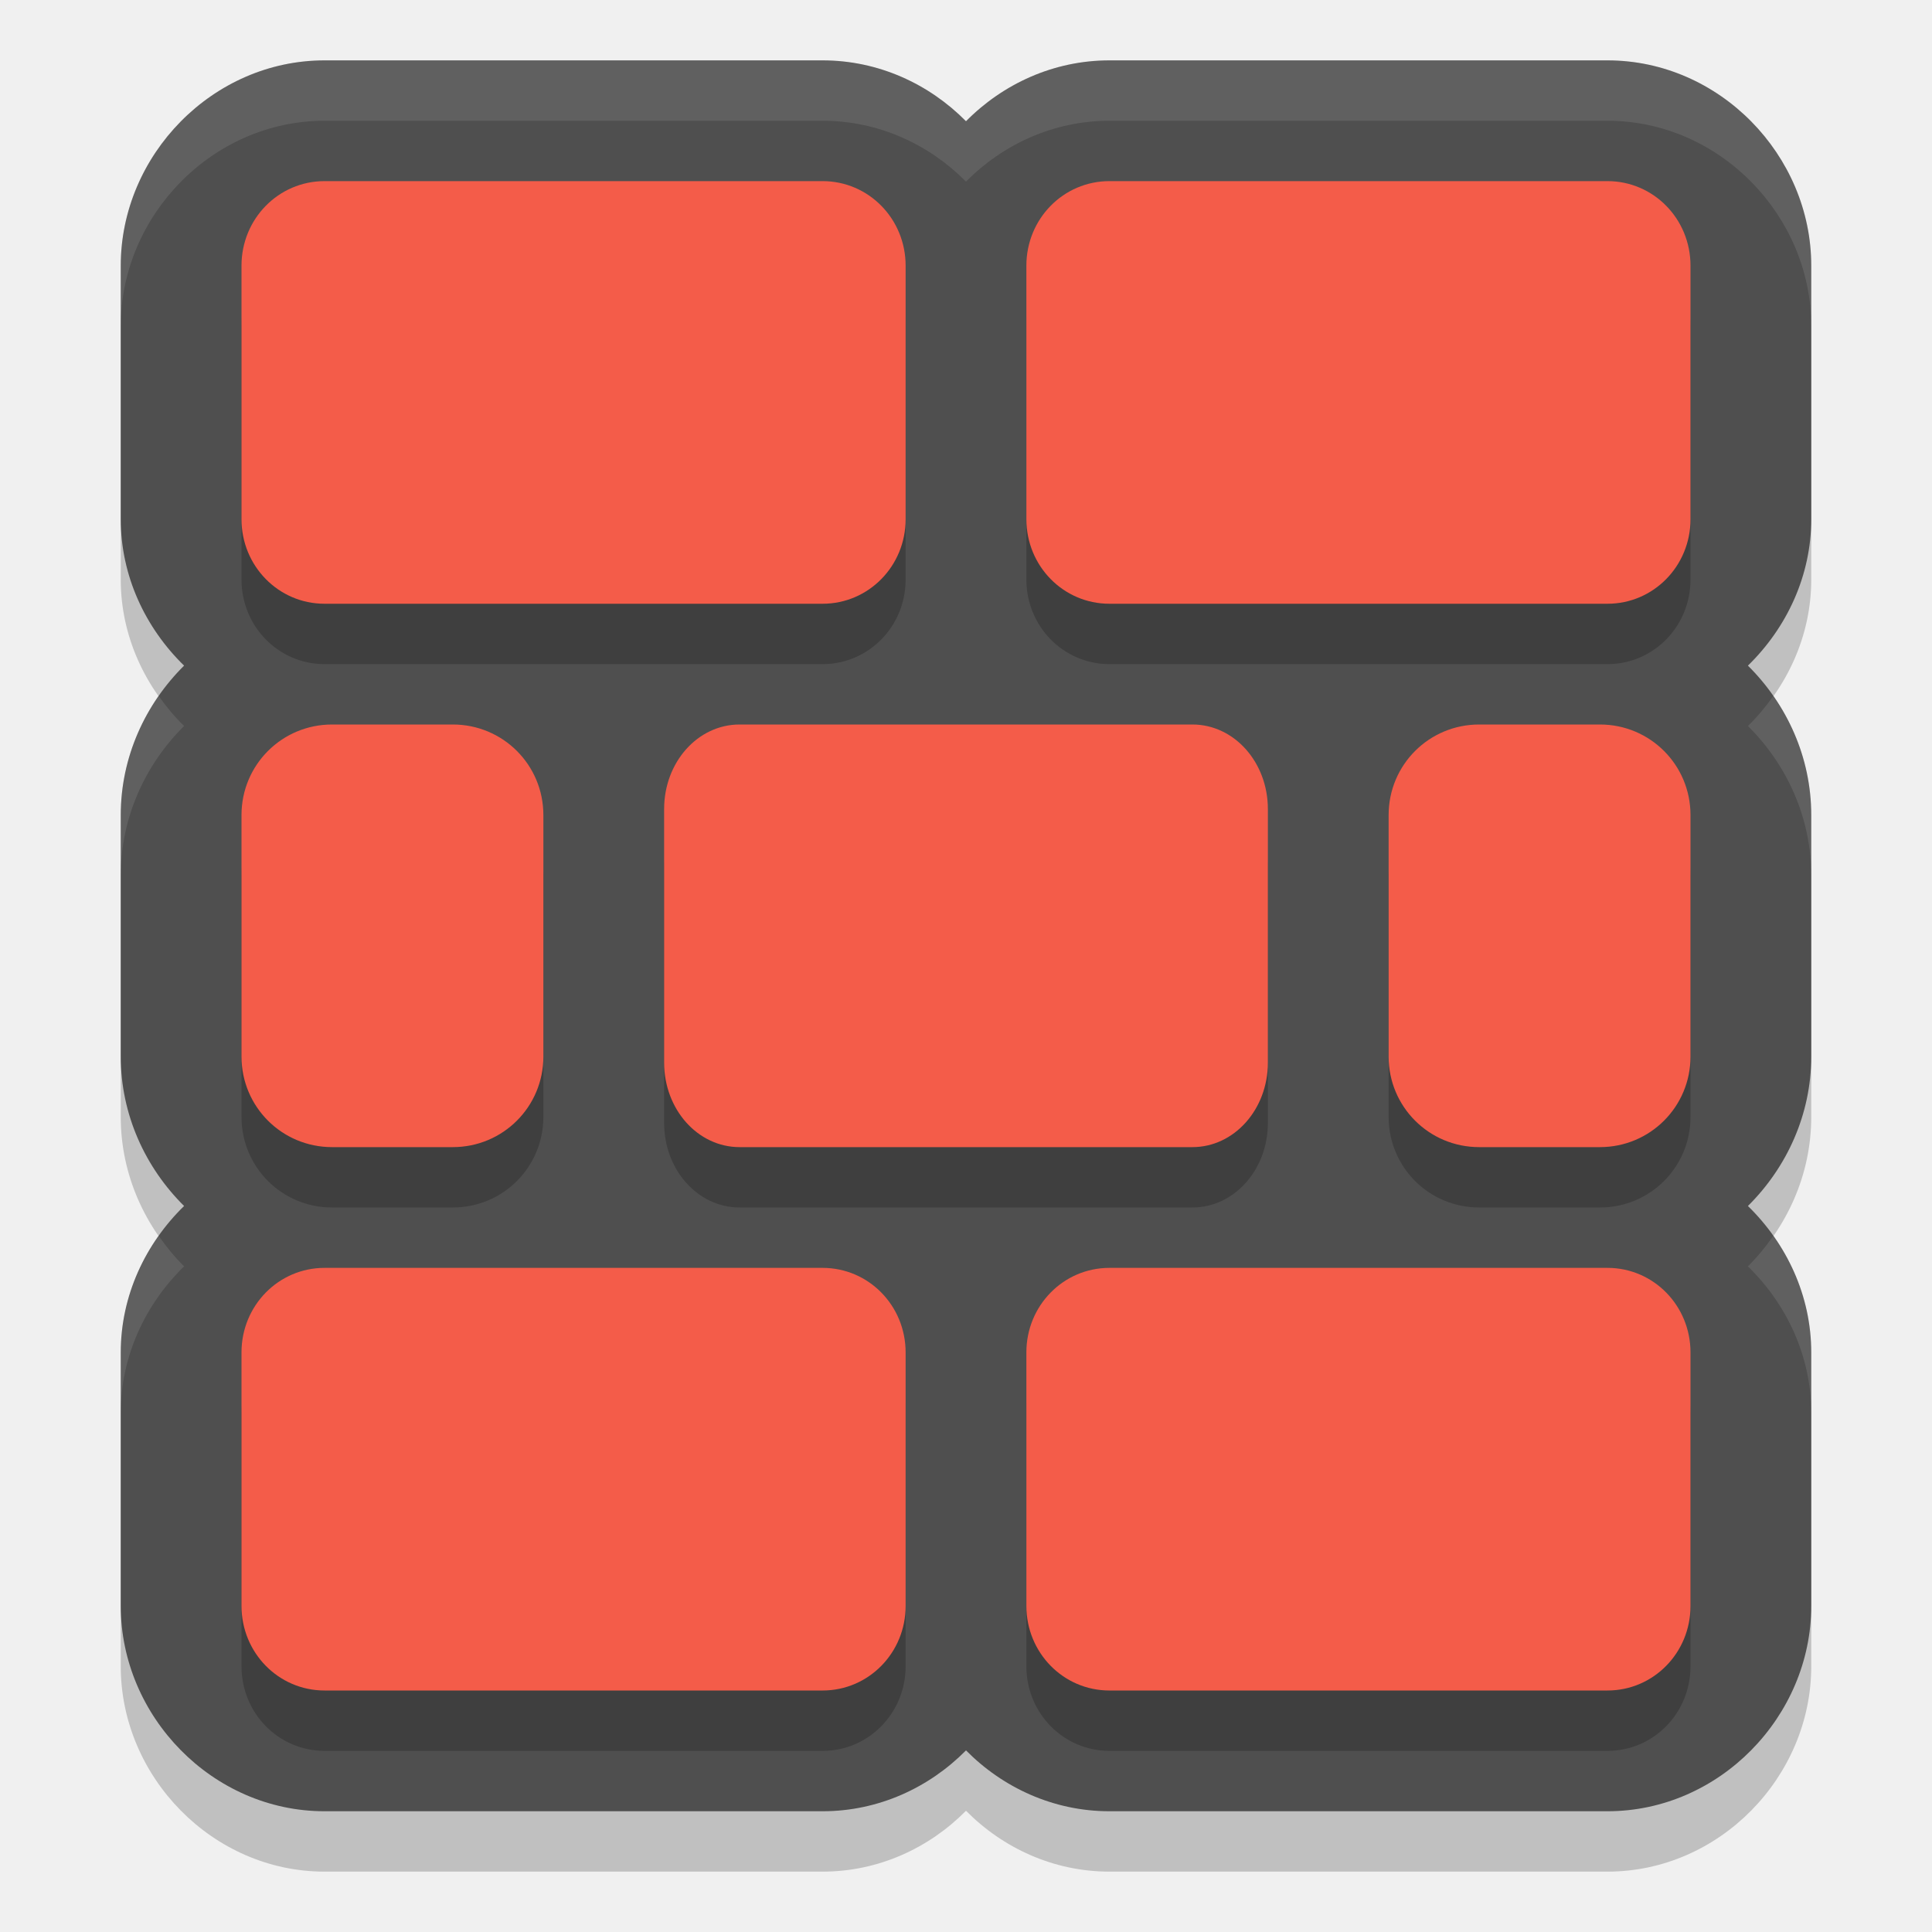
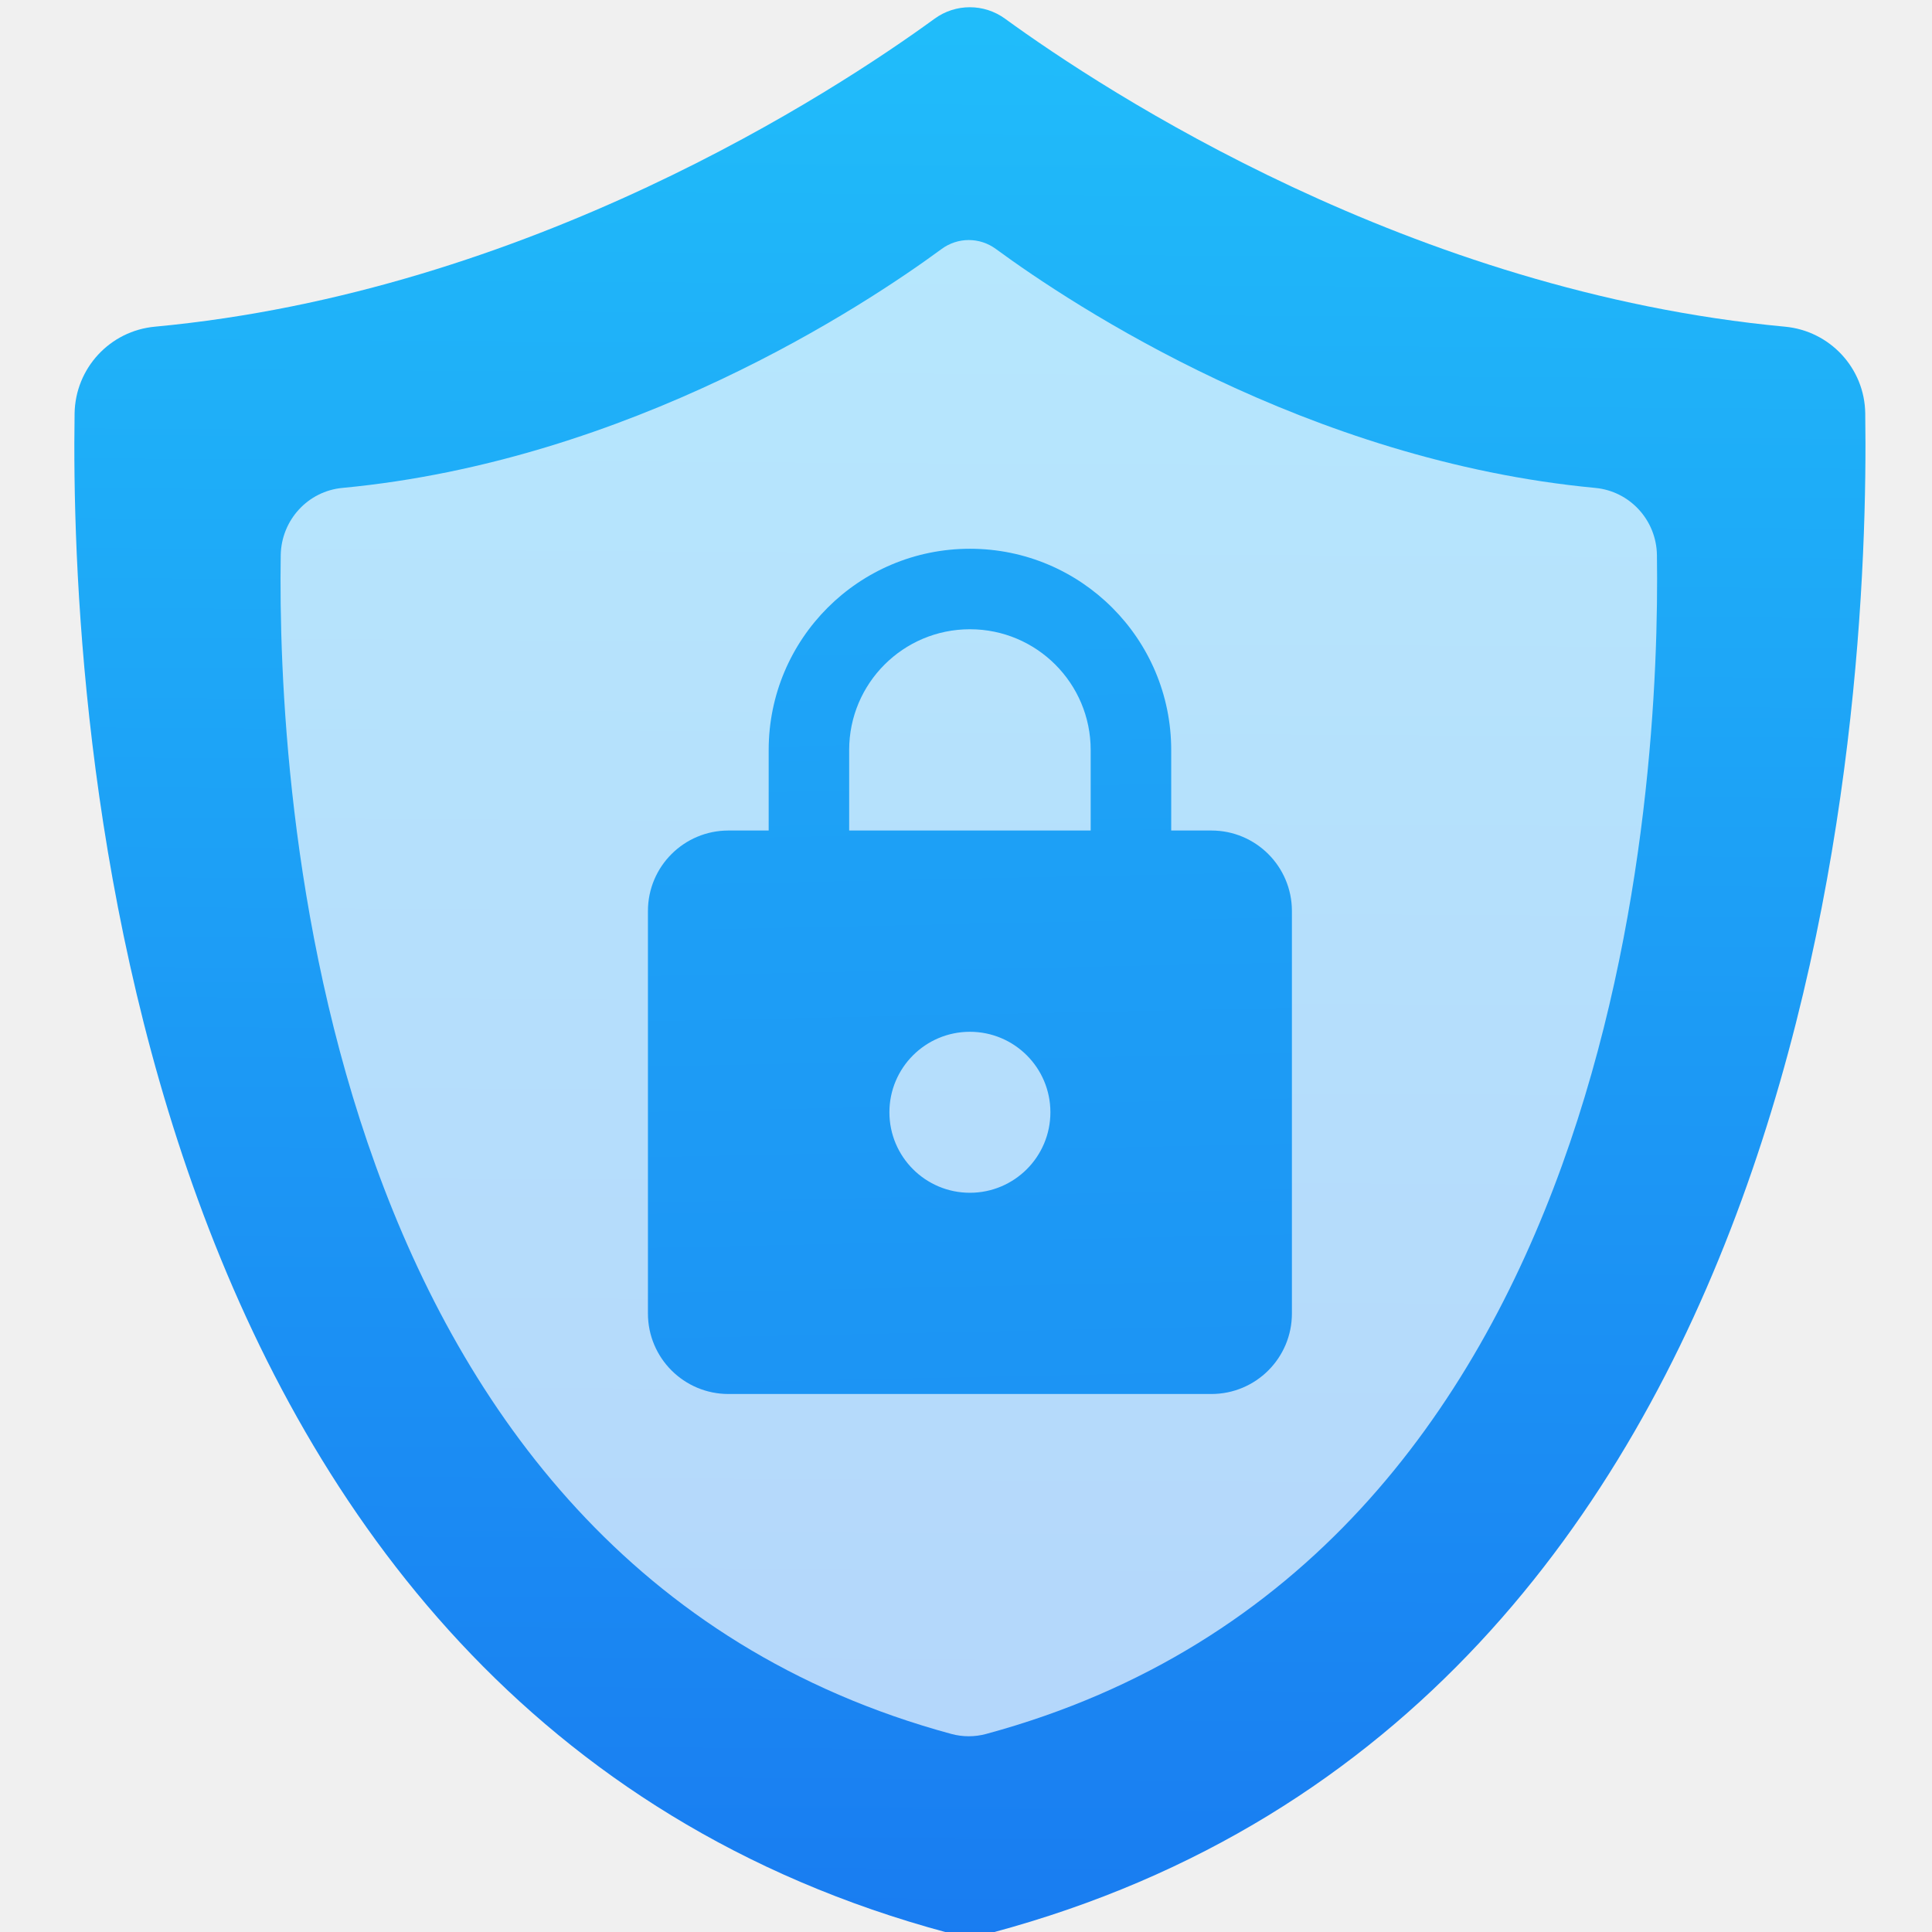
- <svg xmlns="http://www.w3.org/2000/svg" width="32" height="32" version="1">
-   <path style="opacity:0.2" d="M 5.375,2 C 3.52,2 2,3.571 2,5.4 L 2,9.6 c 0,0.939 0.408,1.801 1.049,2.426 C 2.405,12.663 2,13.542 2,14.5 l 0,4 c 0,0.958 0.405,1.837 1.049,2.475 C 2.408,21.6 2,22.461 2,23.4 l 0,4.199 C 2,29.429 3.52,31 5.375,31 l 8.25,0 C 14.549,31 15.389,30.61 16,29.992 16.611,30.61 17.451,31 18.375,31 l 8.25,0 C 28.48,31 30,29.429 30,27.6 l 0,-4.199 C 30,22.461 29.592,21.6 28.951,20.975 29.595,20.337 30,19.458 30,18.5 l 0,-4 C 30,13.542 29.595,12.663 28.951,12.025 29.592,11.4 30,10.539 30,9.6 L 30,5.4 C 30,3.571 28.48,2 26.625,2 l -8.25,0 C 17.451,2 16.611,2.39 16,3.008 15.389,2.39 14.549,2 13.625,2 Z" />
-   <path style="fill:#4f4f4f" d="M 5.375,1 C 3.52,1 2,2.571 2,4.4 L 2,8.6 C 2,9.539 2.408,10.4 3.049,11.025 2.405,11.663 2,12.542 2,13.5 l 0,4 c 0,0.958 0.405,1.837 1.049,2.475 C 2.408,20.6 2,21.461 2,22.4 l 0,4.199 C 2,28.429 3.52,30 5.375,30 l 8.25,0 C 14.549,30 15.389,29.61 16,28.992 16.611,29.61 17.451,30 18.375,30 l 8.25,0 C 28.48,30 30,28.429 30,26.6 l 0,-4.199 C 30,21.461 29.592,20.6 28.951,19.975 29.595,19.337 30,18.458 30,17.5 l 0,-4 C 30,12.542 29.595,11.663 28.951,11.025 29.592,10.4 30,9.539 30,8.6 L 30,4.4 C 30,2.571 28.48,1 26.625,1 l -8.25,0 C 17.451,1 16.611,1.39 16,2.008 15.389,1.39 14.549,1 13.625,1 Z" />
-   <path style="opacity:0.2" d="M 5.375,4 C 4.613,4 4,4.625 4,5.4 L 4,9.6 C 4,10.375 4.613,11 5.375,11 l 8.25,0 C 14.387,11 15,10.375 15,9.6 L 15,5.4 C 15,4.625 14.387,4 13.625,4 l -8.25,0 z m 13,0 C 17.613,4 17,4.625 17,5.4 l 0,4.199 C 17,10.375 17.613,11 18.375,11 l 8.25,0 C 27.387,11 28,10.375 28,9.6 L 28,5.4 C 28,4.625 27.387,4 26.625,4 l -8.25,0 z M 5.5,13 C 4.669,13 4,13.669 4,14.5 l 0,4 C 4,19.331 4.669,20 5.5,20 l 2,0 C 8.331,20 9,19.331 9,18.5 l 0,-4 C 9,13.669 8.331,13 7.5,13 l -2,0 z m 6.75,0 C 11.557,13 11,13.625 11,14.4 l 0,4.199 C 11,19.375 11.557,20 12.25,20 l 7.5,0 C 20.442,20 21,19.375 21,18.6 l 0,-4.199 C 21,13.625 20.442,13 19.75,13 l -7.5,0 z M 24.5,13 C 23.669,13 23,13.669 23,14.5 l 0,4 c 0,0.831 0.669,1.5 1.5,1.5 l 2,0 c 0.831,0 1.5,-0.669 1.5,-1.5 l 0,-4 C 28,13.669 27.331,13 26.5,13 l -2,0 z M 5.375,22 C 4.613,22 4,22.625 4,23.4 l 0,4.199 C 4,28.375 4.613,29 5.375,29 l 8.25,0 C 14.387,29 15,28.375 15,27.6 l 0,-4.199 C 15,22.625 14.387,22 13.625,22 l -8.25,0 z m 13,0 C 17.613,22 17,22.625 17,23.4 l 0,4.199 C 17,28.375 17.613,29 18.375,29 l 8.25,0 C 27.387,29 28,28.375 28,27.6 l 0,-4.199 C 28,22.625 27.387,22 26.625,22 l -8.25,0 z" />
-   <path style="fill:#f45c49" d="M 5.375,3 C 4.613,3 4,3.625 4,4.4 L 4,8.6 C 4,9.375 4.613,10 5.375,10 l 8.25,0 C 14.387,10 15,9.375 15,8.6 L 15,4.4 C 15,3.625 14.387,3 13.625,3 l -8.25,0 z m 13,0 C 17.613,3 17,3.625 17,4.4 l 0,4.199 C 17,9.375 17.613,10 18.375,10 l 8.25,0 C 27.387,10 28,9.375 28,8.6 L 28,4.4 C 28,3.625 27.387,3 26.625,3 l -8.25,0 z M 5.5,12 C 4.669,12 4,12.669 4,13.5 l 0,4 C 4,18.331 4.669,19 5.5,19 l 2,0 C 8.331,19 9,18.331 9,17.5 l 0,-4 C 9,12.669 8.331,12 7.5,12 l -2,0 z m 6.75,0 C 11.557,12 11,12.625 11,13.4 l 0,4.199 C 11,18.375 11.557,19 12.25,19 l 7.5,0 C 20.442,19 21,18.375 21,17.6 l 0,-4.199 C 21,12.625 20.442,12 19.75,12 l -7.5,0 z M 24.5,12 C 23.669,12 23,12.669 23,13.5 l 0,4 c 0,0.831 0.669,1.5 1.5,1.5 l 2,0 c 0.831,0 1.5,-0.669 1.5,-1.5 l 0,-4 C 28,12.669 27.331,12 26.5,12 l -2,0 z M 5.375,21 C 4.613,21 4,21.625 4,22.4 l 0,4.199 C 4,27.375 4.613,28 5.375,28 l 8.25,0 C 14.387,28 15,27.375 15,26.6 l 0,-4.199 C 15,21.625 14.387,21 13.625,21 l -8.25,0 z m 13,0 C 17.613,21 17,21.625 17,22.4 l 0,4.199 C 17,27.375 17.613,28 18.375,28 l 8.25,0 C 27.387,28 28,27.375 28,26.6 l 0,-4.199 C 28,21.625 27.387,21 26.625,21 l -8.25,0 z" />
-   <path style="opacity:0.1;fill:#ffffff" d="M 5.375,1 C 3.52,1 2,2.571 2,4.4 l 0,1 C 2,3.571 3.52,2 5.375,2 l 8.25,0 C 14.549,2 15.389,2.39 16,3.008 16.611,2.39 17.451,2 18.375,2 l 8.25,0 C 28.48,2 30,3.571 30,5.4 l 0,-1 C 30,2.571 28.48,1 26.625,1 l -8.25,0 C 17.451,1 16.611,1.39 16,2.008 15.389,1.39 14.549,1 13.625,1 L 5.375,1 Z M 2.629,11.529 C 2.235,12.094 2,12.773 2,13.5 l 0,1 C 2,13.542 2.405,12.663 3.049,12.025 2.894,11.874 2.754,11.706 2.629,11.529 Z m 26.742,0 c -0.125,0.177 -0.265,0.345 -0.42,0.496 C 29.595,12.663 30,13.542 30,14.5 l 0,-1 c 0,-0.727 -0.235,-1.406 -0.629,-1.971 z M 2.629,20.471 C 2.237,21.024 2,21.689 2,22.4 l 0,1 C 2,22.461 2.408,21.6 3.049,20.975 2.893,20.821 2.754,20.65 2.629,20.471 Z m 26.742,0 c -0.125,0.18 -0.265,0.35 -0.42,0.504 C 29.592,21.6 30,22.461 30,23.4 l 0,-1 c 0,-0.712 -0.237,-1.376 -0.629,-1.93 z" />
+ <svg xmlns="http://www.w3.org/2000/svg" xmlns:xlink="http://www.w3.org/1999/xlink" height="48" width="48">
+   <linearGradient id="a">
+     <stop offset="0" stop-color="#197cf1" />
+     <stop offset="1" stop-color="#20bcfa" />
+   </linearGradient>
+   <linearGradient id="b" gradientUnits="userSpaceOnUse" x1="487.742" x2="493.509" xlink:href="#a" y1="985.346" y2="11.611" />
+   <linearGradient id="c" gradientUnits="userSpaceOnUse" x1="34.902" x2="946.349" xlink:href="#a" y1="490.625" y2="490.625" />
+   <linearGradient id="d" gradientUnits="userSpaceOnUse" x1="489.886" x2="489.461" y1="553.445" y2="533.129">
+     <stop offset="0" stop-color="#1c94f4" />
+     <stop offset="1" stop-color="#1ea5f7" />
+   </linearGradient>
+   <g fill="url(#c)" stroke-width="9.512" transform="matrix(.9415199 0 0 .9415199 -436.7403 -486.318)">
+     <path d="m946.23 206.651c-.3-23-18-42-40.899-44.101-190.3-17.8-345.601-119.5-396.8-156.7-10.7-7.8-25.2-7.8-35.9 0-51.1 37.2-206.4 138.9-396.7 156.7-22.9 2.101-40.5 21.101-40.9 44.101-2.3 150.1 21.8 659.699 444.1 773.1 7.5 2 15.4 2 22.9 0 422.3-113.3 446.399-623.001 444.199-773.1z" fill="url(#b)" transform="matrix(.05185606 0 0 .05185606 464.0192 516.7154)" />
+     <path d="m946.23 206.651c-.3-23-18-42-40.899-44.101-190.3-17.8-345.601-119.5-396.8-156.7-10.7-7.8-25.2-7.8-35.9 0-51.1 37.2-206.4 138.9-396.7 156.7-22.9 2.101-40.5 21.101-40.9 44.101-2.3 150.1 21.8 659.699 444.1 773.1 7.5 2 15.4 2 22.9 0 422.3-113.3 446.399-623.001 444.199-773.1z" fill="#fff" opacity=".675" transform="matrix(.03985431 0 0 .04023645 469.8789 522.8586)" />
+     <path d="m489.461 547.999a2.124 2.124 0 0 0 2.124-2.124c0-1.179-.956-2.124-2.124-2.124a2.124 2.124 0 0 0 -2.124 2.124 2.124 2.124 0 0 0 2.124 2.124m6.373-9.559a2.124 2.124 0 0 1 2.124 2.124v10.621a2.124 2.124 0 0 1 -2.124 2.124h-12.745a2.124 2.124 0 0 1 -2.124-2.124v-10.621c0-1.179.956-2.124 2.124-2.124h1.062v-2.124a5.311 5.311 0 0 1 5.311-5.311 5.311 5.311 0 0 1 5.311 5.311v2.124zm-6.373-5.311a3.186 3.186 0 0 0 -3.186 3.186v2.124h6.373v-2.124a3.186 3.186 0 0 0 -3.186-3.186z" fill="url(#d)" />
+   </g>
</svg>
